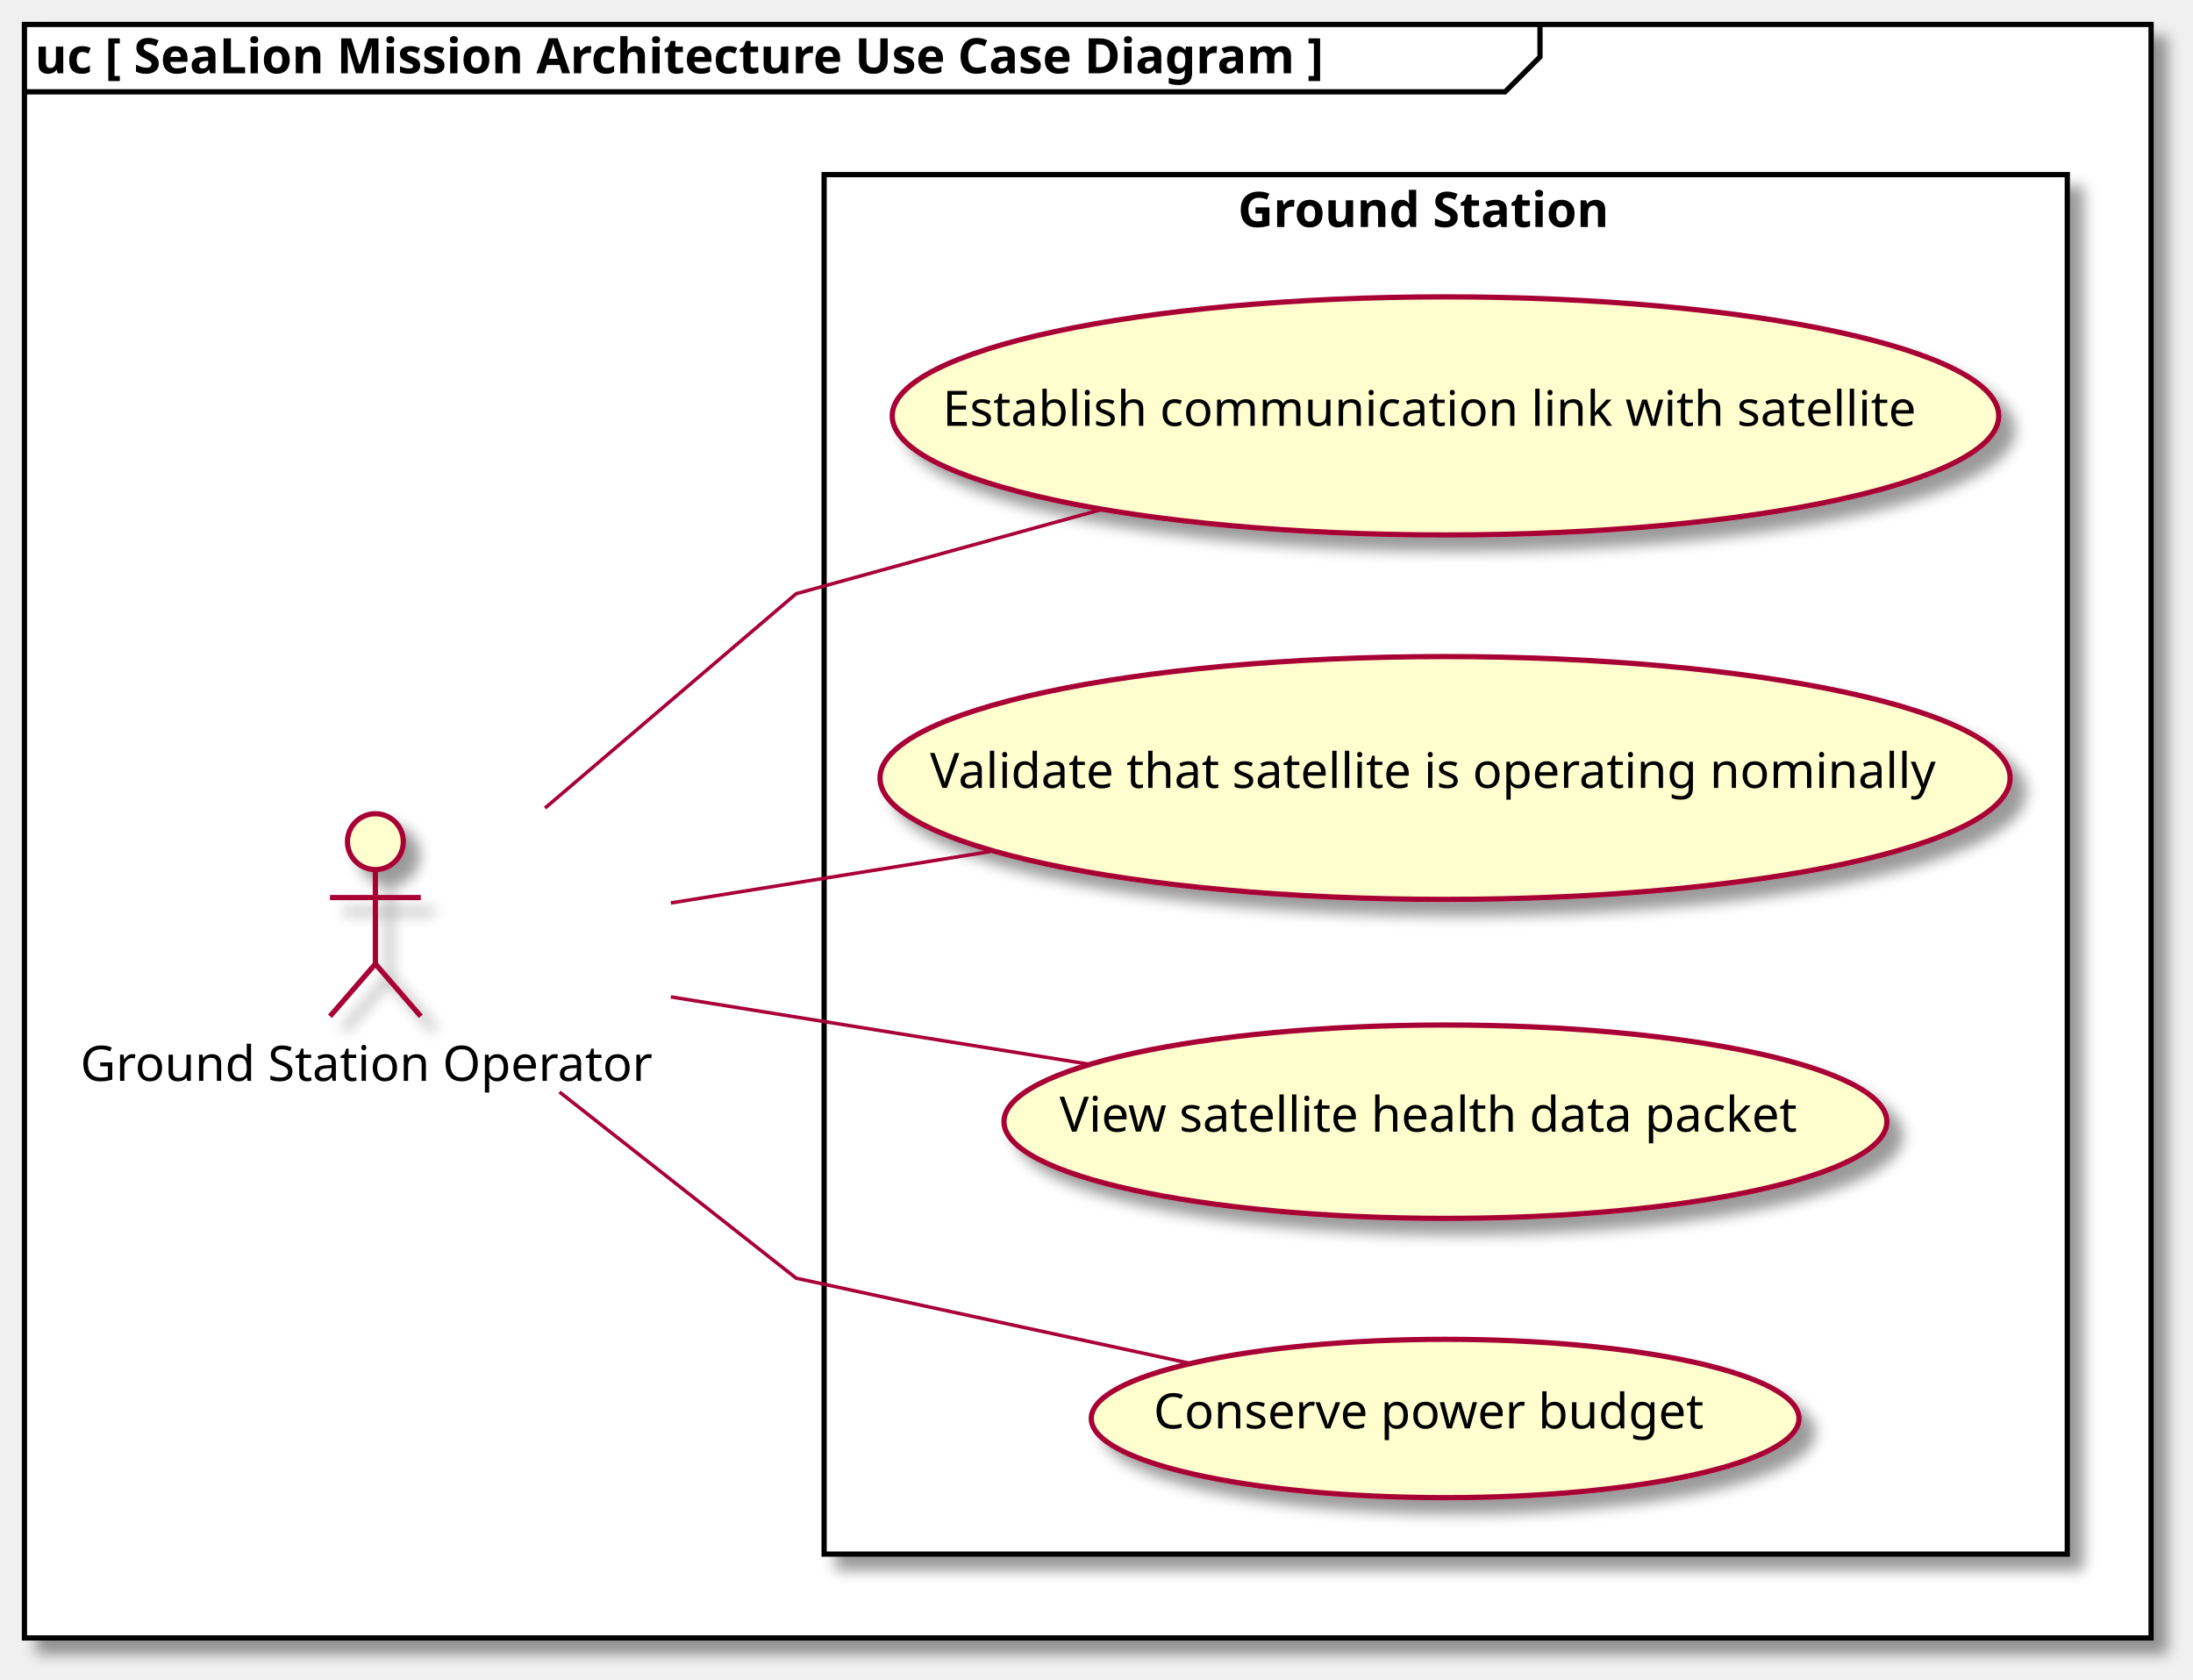
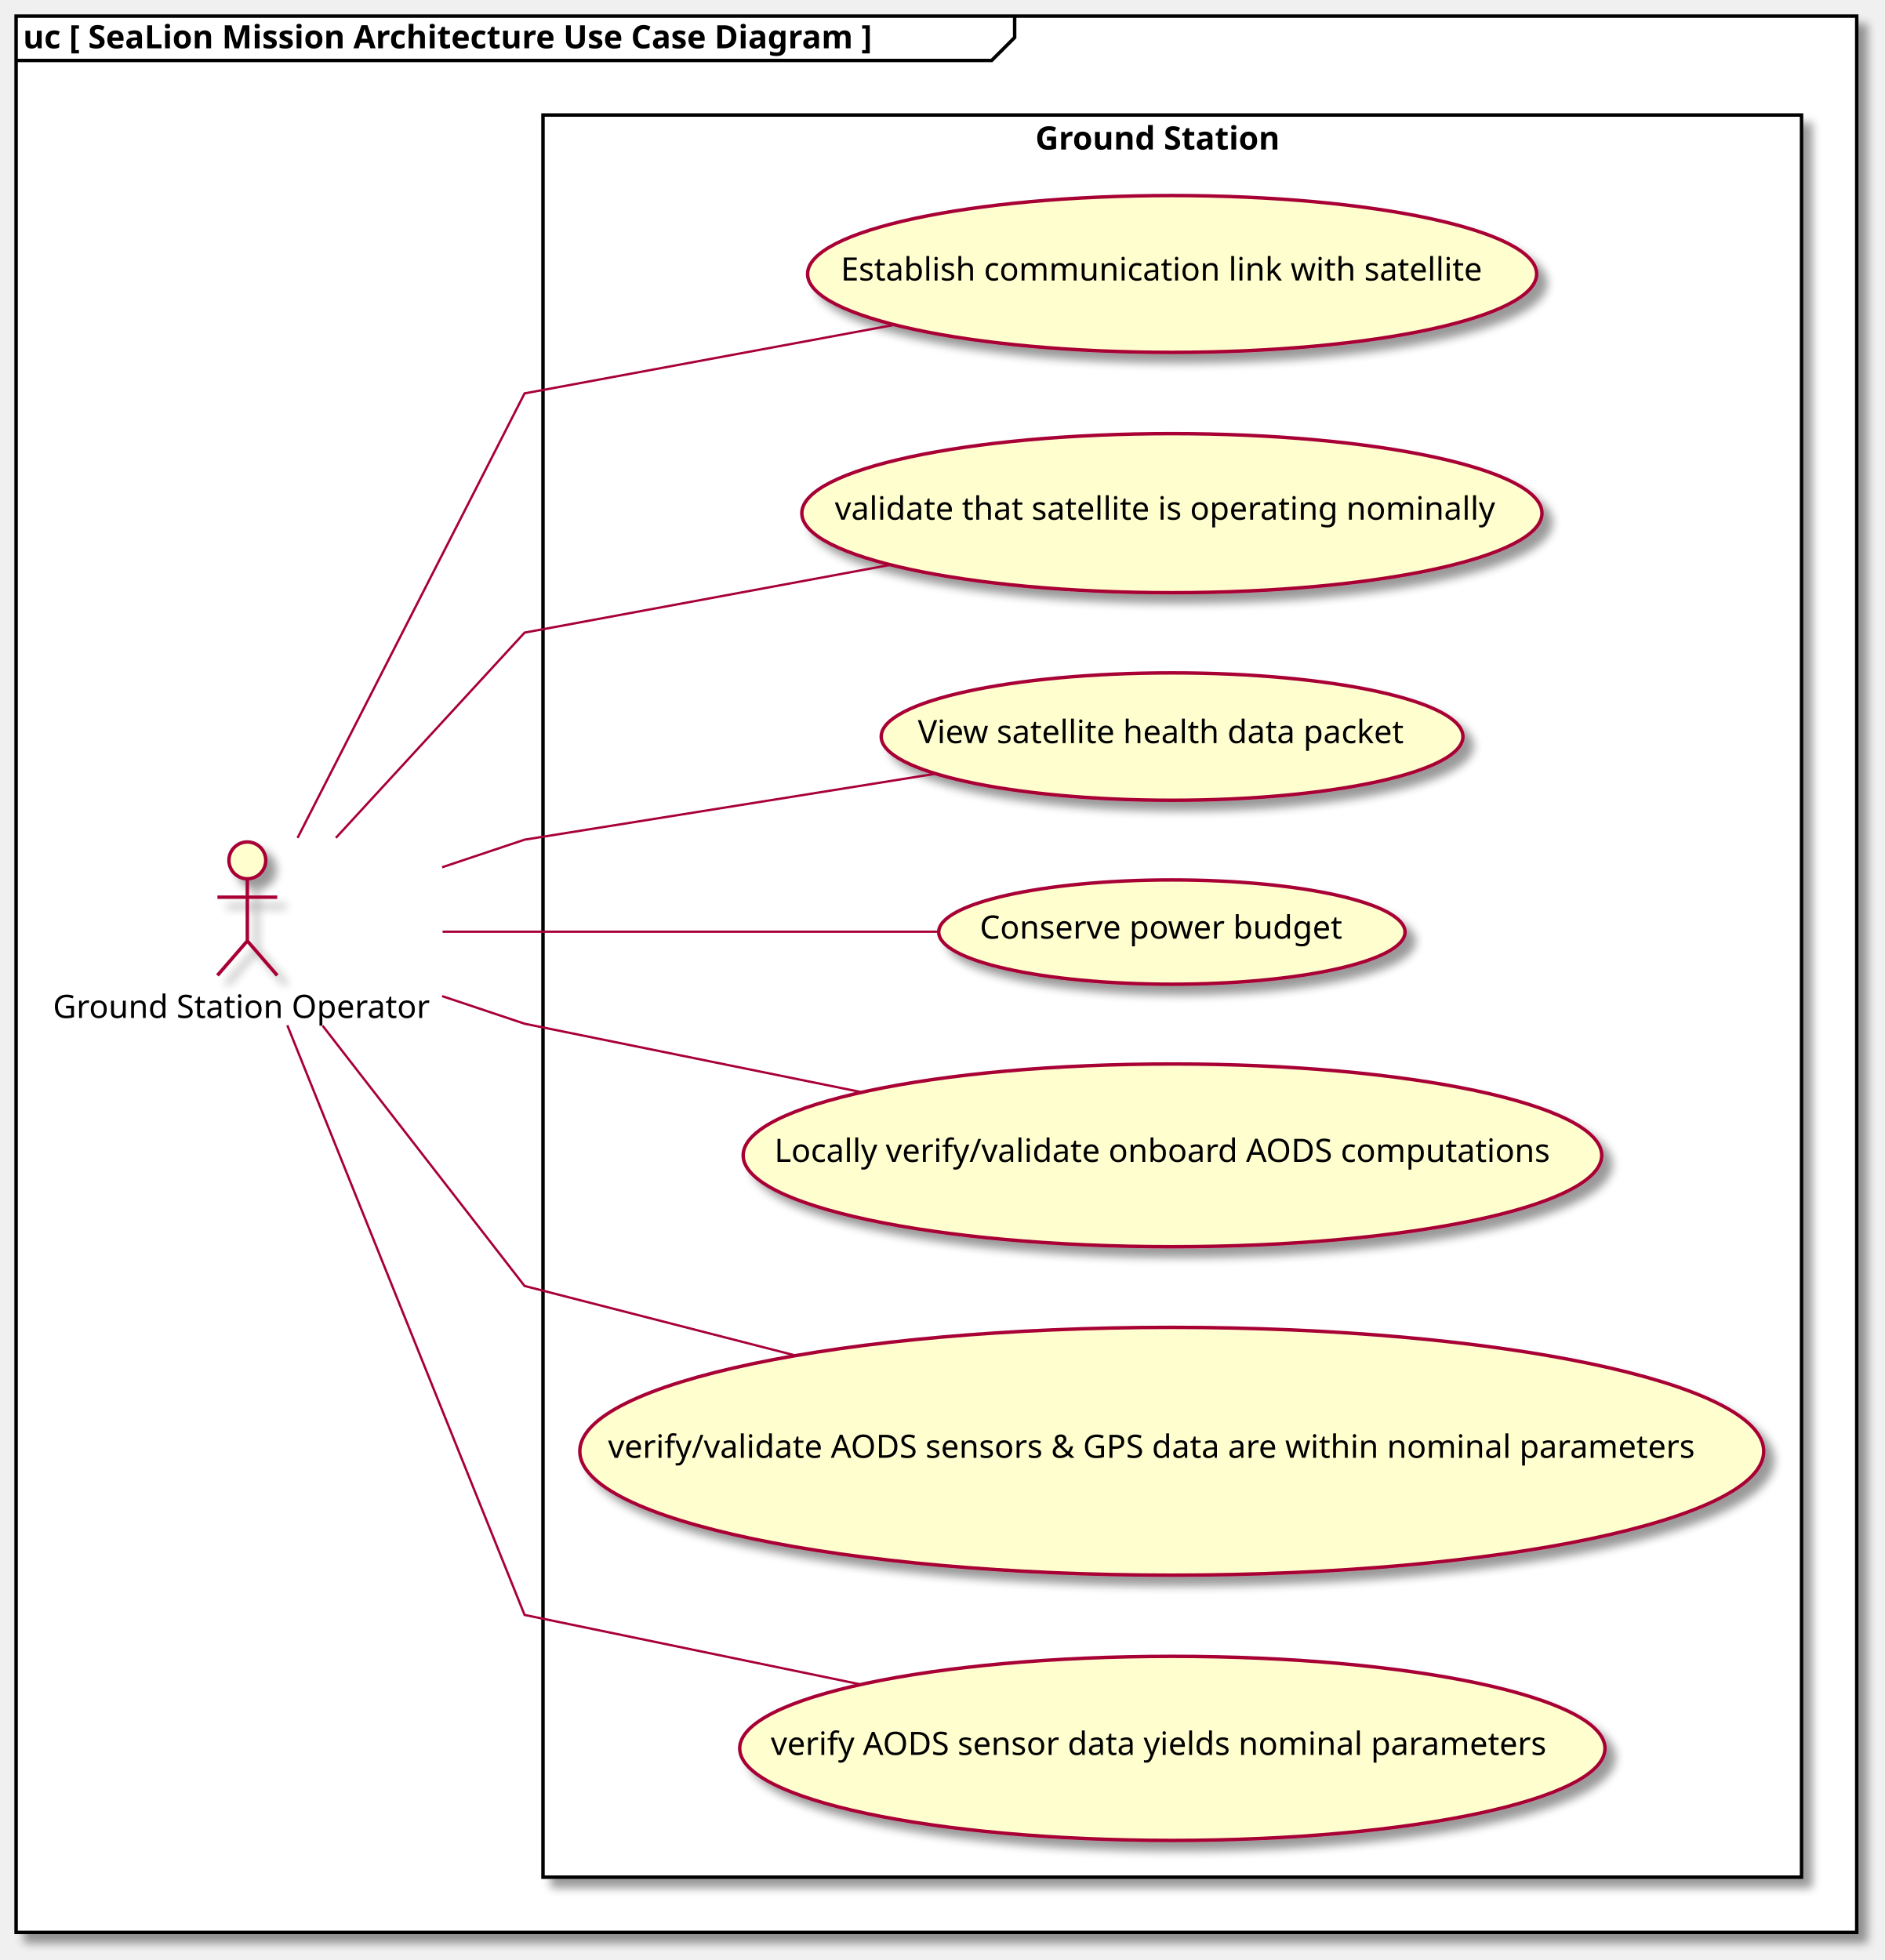
- <svg xmlns="http://www.w3.org/2000/svg" contentScriptType="application/ecmascript" contentStyleType="text/css" height="481px" preserveAspectRatio="none" style="width:628px;height:481px;background:#FFFFFF;" version="1.1" viewBox="0 0 628 481" width="628px" zoomAndPan="magnify">
+ <svg xmlns="http://www.w3.org/2000/svg" contentScriptType="application/ecmascript" contentStyleType="text/css" height="852px" preserveAspectRatio="none" style="width:819px;height:852px;background:#FFFFFF;" version="1.1" viewBox="0 0 819 852" width="819px" zoomAndPan="magnify">
  <defs>
-     <filter height="300%" id="f19vtl4u4jyzmr" width="300%" x="-1" y="-1">
+     <filter height="300%" id="f1agoxtyjbjpu4" width="300%" x="-1" y="-1">
      <feGaussianBlur result="blurOut" stdDeviation="2.0" />
      <feColorMatrix in="blurOut" result="blurOut2" type="matrix" values="0 0 0 0 0 0 0 0 0 0 0 0 0 0 0 0 0 0 .4 0" />
      <feOffset dx="4.0" dy="4.0" in="blurOut2" result="blurOut3" />
      <feBlend in="SourceGraphic" in2="blurOut3" mode="normal" />
    </filter>
  </defs>
  <g>
-     <rect fill="#FFFFFF" filter="url(#f19vtl4u4jyzmr)" height="462" style="stroke:#000000;stroke-width:1.5;" width="609" x="7" y="7" />
+     <rect fill="#FFFFFF" filter="url(#f1agoxtyjbjpu4)" height="833" style="stroke:#000000;stroke-width:1.5;" width="800" x="7" y="7" />
    <path d="M441,7 L441,16.297 L431,26.297 L7,26.297 " fill="none" style="stroke:#000000;stroke-width:1.5;" />
    <text fill="#000000" font-family="sans-serif" font-size="14" font-weight="bold" lengthAdjust="spacing" textLength="424" x="10" y="20.995">uc [ SeaLion Mission Architecture Use Case Diagram ]</text>
-     <rect fill="#FFFFFF" filter="url(#f19vtl4u4jyzmr)" height="395" style="stroke:#000000;stroke-width:1.5;" width="356" x="236" y="50" />
-     <text fill="#000000" font-family="sans-serif" font-size="14" font-weight="bold" lengthAdjust="spacing" textLength="119" x="354.5" y="64.995">Ground Station</text>
-     <ellipse cx="107.5" cy="241" fill="#FEFECE" filter="url(#f19vtl4u4jyzmr)" rx="8" ry="8" style="stroke:#A80036;stroke-width:1.5;" />
-     <path d="M107.5,249 L107.5,276 M94.5,257 L120.5,257 M107.5,276 L94.5,291 M107.5,276 L120.5,291 " fill="none" filter="url(#f19vtl4u4jyzmr)" style="stroke:#A80036;stroke-width:1.5;" />
-     <text fill="#000000" font-family="sans-serif" font-size="14" lengthAdjust="spacing" textLength="169" x="23" y="309.495">Ground Station Operator</text>
-     <ellipse cx="413.935" cy="119.087" fill="#FEFECE" filter="url(#f19vtl4u4jyzmr)" rx="158.435" ry="34.087" style="stroke:#A80036;stroke-width:1.5;" />
-     <text fill="#000000" font-family="sans-serif" font-size="14" lengthAdjust="spacing" textLength="288" x="269.935" y="121.934">Establish communication link with satellite</text>
-     <ellipse cx="413.815" cy="222.763" fill="#FEFECE" filter="url(#f19vtl4u4jyzmr)" rx="161.815" ry="34.763" style="stroke:#A80036;stroke-width:1.5;" />
-     <text fill="#000000" font-family="sans-serif" font-size="14" lengthAdjust="spacing" textLength="295" x="266.315" y="225.61">Validate that satellite is operating nominally</text>
-     <ellipse cx="413.919" cy="321.184" fill="#FEFECE" filter="url(#f19vtl4u4jyzmr)" rx="126.419" ry="27.684" style="stroke:#A80036;stroke-width:1.5;" />
-     <text fill="#000000" font-family="sans-serif" font-size="14" lengthAdjust="spacing" textLength="221" x="303.419" y="324.03">View satellite health data packet</text>
-     <ellipse cx="413.837" cy="406.167" fill="#FEFECE" filter="url(#f19vtl4u4jyzmr)" rx="101.337" ry="22.667" style="stroke:#A80036;stroke-width:1.5;" />
-     <text fill="#000000" font-family="sans-serif" font-size="14" lengthAdjust="spacing" textLength="167" x="330.337" y="409.014">Conserve power budget</text>
-     <path d="M156.07,231.39 C189.4,202.95 228,170 228,170 C228,170 271.23,158.08 315.89,145.77 " fill="none" id="Ground Station Operator-Establish communication link with satellite" style="stroke:#A80036;stroke-width:1.0;" />
-     <path d="M192.11,258.55 C220.37,254 252.61,248.81 283.57,243.83 " fill="none" id="Ground Station Operator-Validate that satellite is operating nominally" style="stroke:#A80036;stroke-width:1.0;" />
-     <path d="M192.11,285.45 C229.08,291.4 272.89,298.45 311.7,304.7 " fill="none" id="Ground Station Operator-View satellite health data packet" style="stroke:#A80036;stroke-width:1.0;" />
-     <path d="M160.22,312.68 C192.52,338.09 228,366 228,366 C228,366 288.79,379.14 340.68,390.36 " fill="none" id="Ground Station Operator-Conserve power budget" style="stroke:#A80036;stroke-width:1.0;" />
+     <rect fill="#FFFFFF" filter="url(#f1agoxtyjbjpu4)" height="766" style="stroke:#000000;stroke-width:1.5;" width="547" x="236" y="50" />
+     <text fill="#000000" font-family="sans-serif" font-size="14" font-weight="bold" lengthAdjust="spacing" textLength="119" x="450" y="64.995">Ground Station</text>
+     <ellipse cx="107.5" cy="374" fill="#FEFECE" filter="url(#f1agoxtyjbjpu4)" rx="8" ry="8" style="stroke:#A80036;stroke-width:1.5;" />
+     <path d="M107.5,382 L107.5,409 M94.5,390 L120.5,390 M107.5,409 L94.5,424 M107.5,409 L120.5,424 " fill="none" filter="url(#f1agoxtyjbjpu4)" style="stroke:#A80036;stroke-width:1.5;" />
+     <text fill="#000000" font-family="sans-serif" font-size="14" lengthAdjust="spacing" textLength="169" x="23" y="442.495">Ground Station Operator</text>
+     <ellipse cx="509.435" cy="119.087" fill="#FEFECE" filter="url(#f1agoxtyjbjpu4)" rx="158.435" ry="34.087" style="stroke:#A80036;stroke-width:1.5;" />
+     <text fill="#000000" font-family="sans-serif" font-size="14" lengthAdjust="spacing" textLength="288" x="365.435" y="121.934">Establish communication link with satellite</text>
+     <ellipse cx="509.349" cy="223.07" fill="#FEFECE" filter="url(#f1agoxtyjbjpu4)" rx="160.849" ry="34.57" style="stroke:#A80036;stroke-width:1.5;" />
+     <text fill="#000000" font-family="sans-serif" font-size="14" lengthAdjust="spacing" textLength="293" x="362.849" y="225.916">validate that satellite is operating nominally</text>
+     <ellipse cx="509.419" cy="320.184" fill="#FEFECE" filter="url(#f1agoxtyjbjpu4)" rx="126.419" ry="27.684" style="stroke:#A80036;stroke-width:1.5;" />
+     <text fill="#000000" font-family="sans-serif" font-size="14" lengthAdjust="spacing" textLength="221" x="398.919" y="323.03">View satellite health data packet</text>
+     <ellipse cx="509.337" cy="405.167" fill="#FEFECE" filter="url(#f1agoxtyjbjpu4)" rx="101.337" ry="22.667" style="stroke:#A80036;stroke-width:1.5;" />
+     <text fill="#000000" font-family="sans-serif" font-size="14" lengthAdjust="spacing" textLength="167" x="425.837" y="408.014">Conserve power budget</text>
+     <ellipse cx="509.578" cy="502.216" fill="#FEFECE" filter="url(#f1agoxtyjbjpu4)" rx="186.578" ry="39.716" style="stroke:#A80036;stroke-width:1.5;" />
+     <text fill="#000000" font-family="sans-serif" font-size="14" lengthAdjust="spacing" textLength="346" x="336.578" y="505.062">Locally verify/validate onboard AODS computations</text>
+     <ellipse cx="509.285" cy="630.857" fill="#FEFECE" filter="url(#f1agoxtyjbjpu4)" rx="257.285" ry="53.857" style="stroke:#A80036;stroke-width:1.5;" />
+     <text fill="#000000" font-family="sans-serif" font-size="14" lengthAdjust="spacing" textLength="490" x="264.285" y="633.704">verify/validate AODS sensors &amp; GPS data are within nominal parameters</text>
+     <ellipse cx="509.541" cy="760.008" fill="#FEFECE" filter="url(#f1agoxtyjbjpu4)" rx="188.041" ry="40.008" style="stroke:#A80036;stroke-width:1.5;" />
+     <text fill="#000000" font-family="sans-serif" font-size="14" lengthAdjust="spacing" textLength="349" x="335.041" y="762.855">verify AODS sensor data yields nominal parameters</text>
+     <path d="M129.32,364.24 C163.55,297.2 228,171 228,171 C228,171 312.79,155.28 389.14,141.13 " fill="none" id="Ground Station Operator-Establish communication link with satellite" style="stroke:#A80036;stroke-width:1.0;" />
+     <path d="M145.98,364.22 C181.03,326.1 228,275 228,275 C228,275 311.29,259.56 387.1,245.51 " fill="none" id="Ground Station Operator-validate that satellite is operating nominally" style="stroke:#A80036;stroke-width:1.0;" />
+     <path d="M192.15,377 C212.23,370.28 228,365 228,365 C228,365 326.89,349.14 407.23,336.25 " fill="none" id="Ground Station Operator-View satellite health data packet" style="stroke:#A80036;stroke-width:1.0;" />
+     <path d="M192.35,405 C255.12,405 341.25,405 407.76,405 " fill="none" id="Ground Station Operator-Conserve power budget" style="stroke:#A80036;stroke-width:1.0;" />
+     <path d="M192.15,433 C212.23,439.72 228,445 228,445 C228,445 302.29,460.1 374.41,474.75 " fill="none" id="Ground Station Operator-Locally verify/validate onboard AODS computations" style="stroke:#A80036;stroke-width:1.0;" />
+     <path d="M140.21,445.86 C175.61,491.49 228,559 228,559 C228,559 283.87,573.34 345.74,589.22 " fill="none" id="Ground Station Operator-verify/validate AODS sensors &amp; GPS data are within nominal parameters" style="stroke:#A80036;stroke-width:1.0;" />
+     <path d="M124.87,445.67 C157.59,527.01 228,702 228,702 C228,702 302.01,717.3 374,732.19 " fill="none" id="Ground Station Operator-verify AODS sensor data yields nominal parameters" style="stroke:#A80036;stroke-width:1.0;" />
  </g>
</svg>
